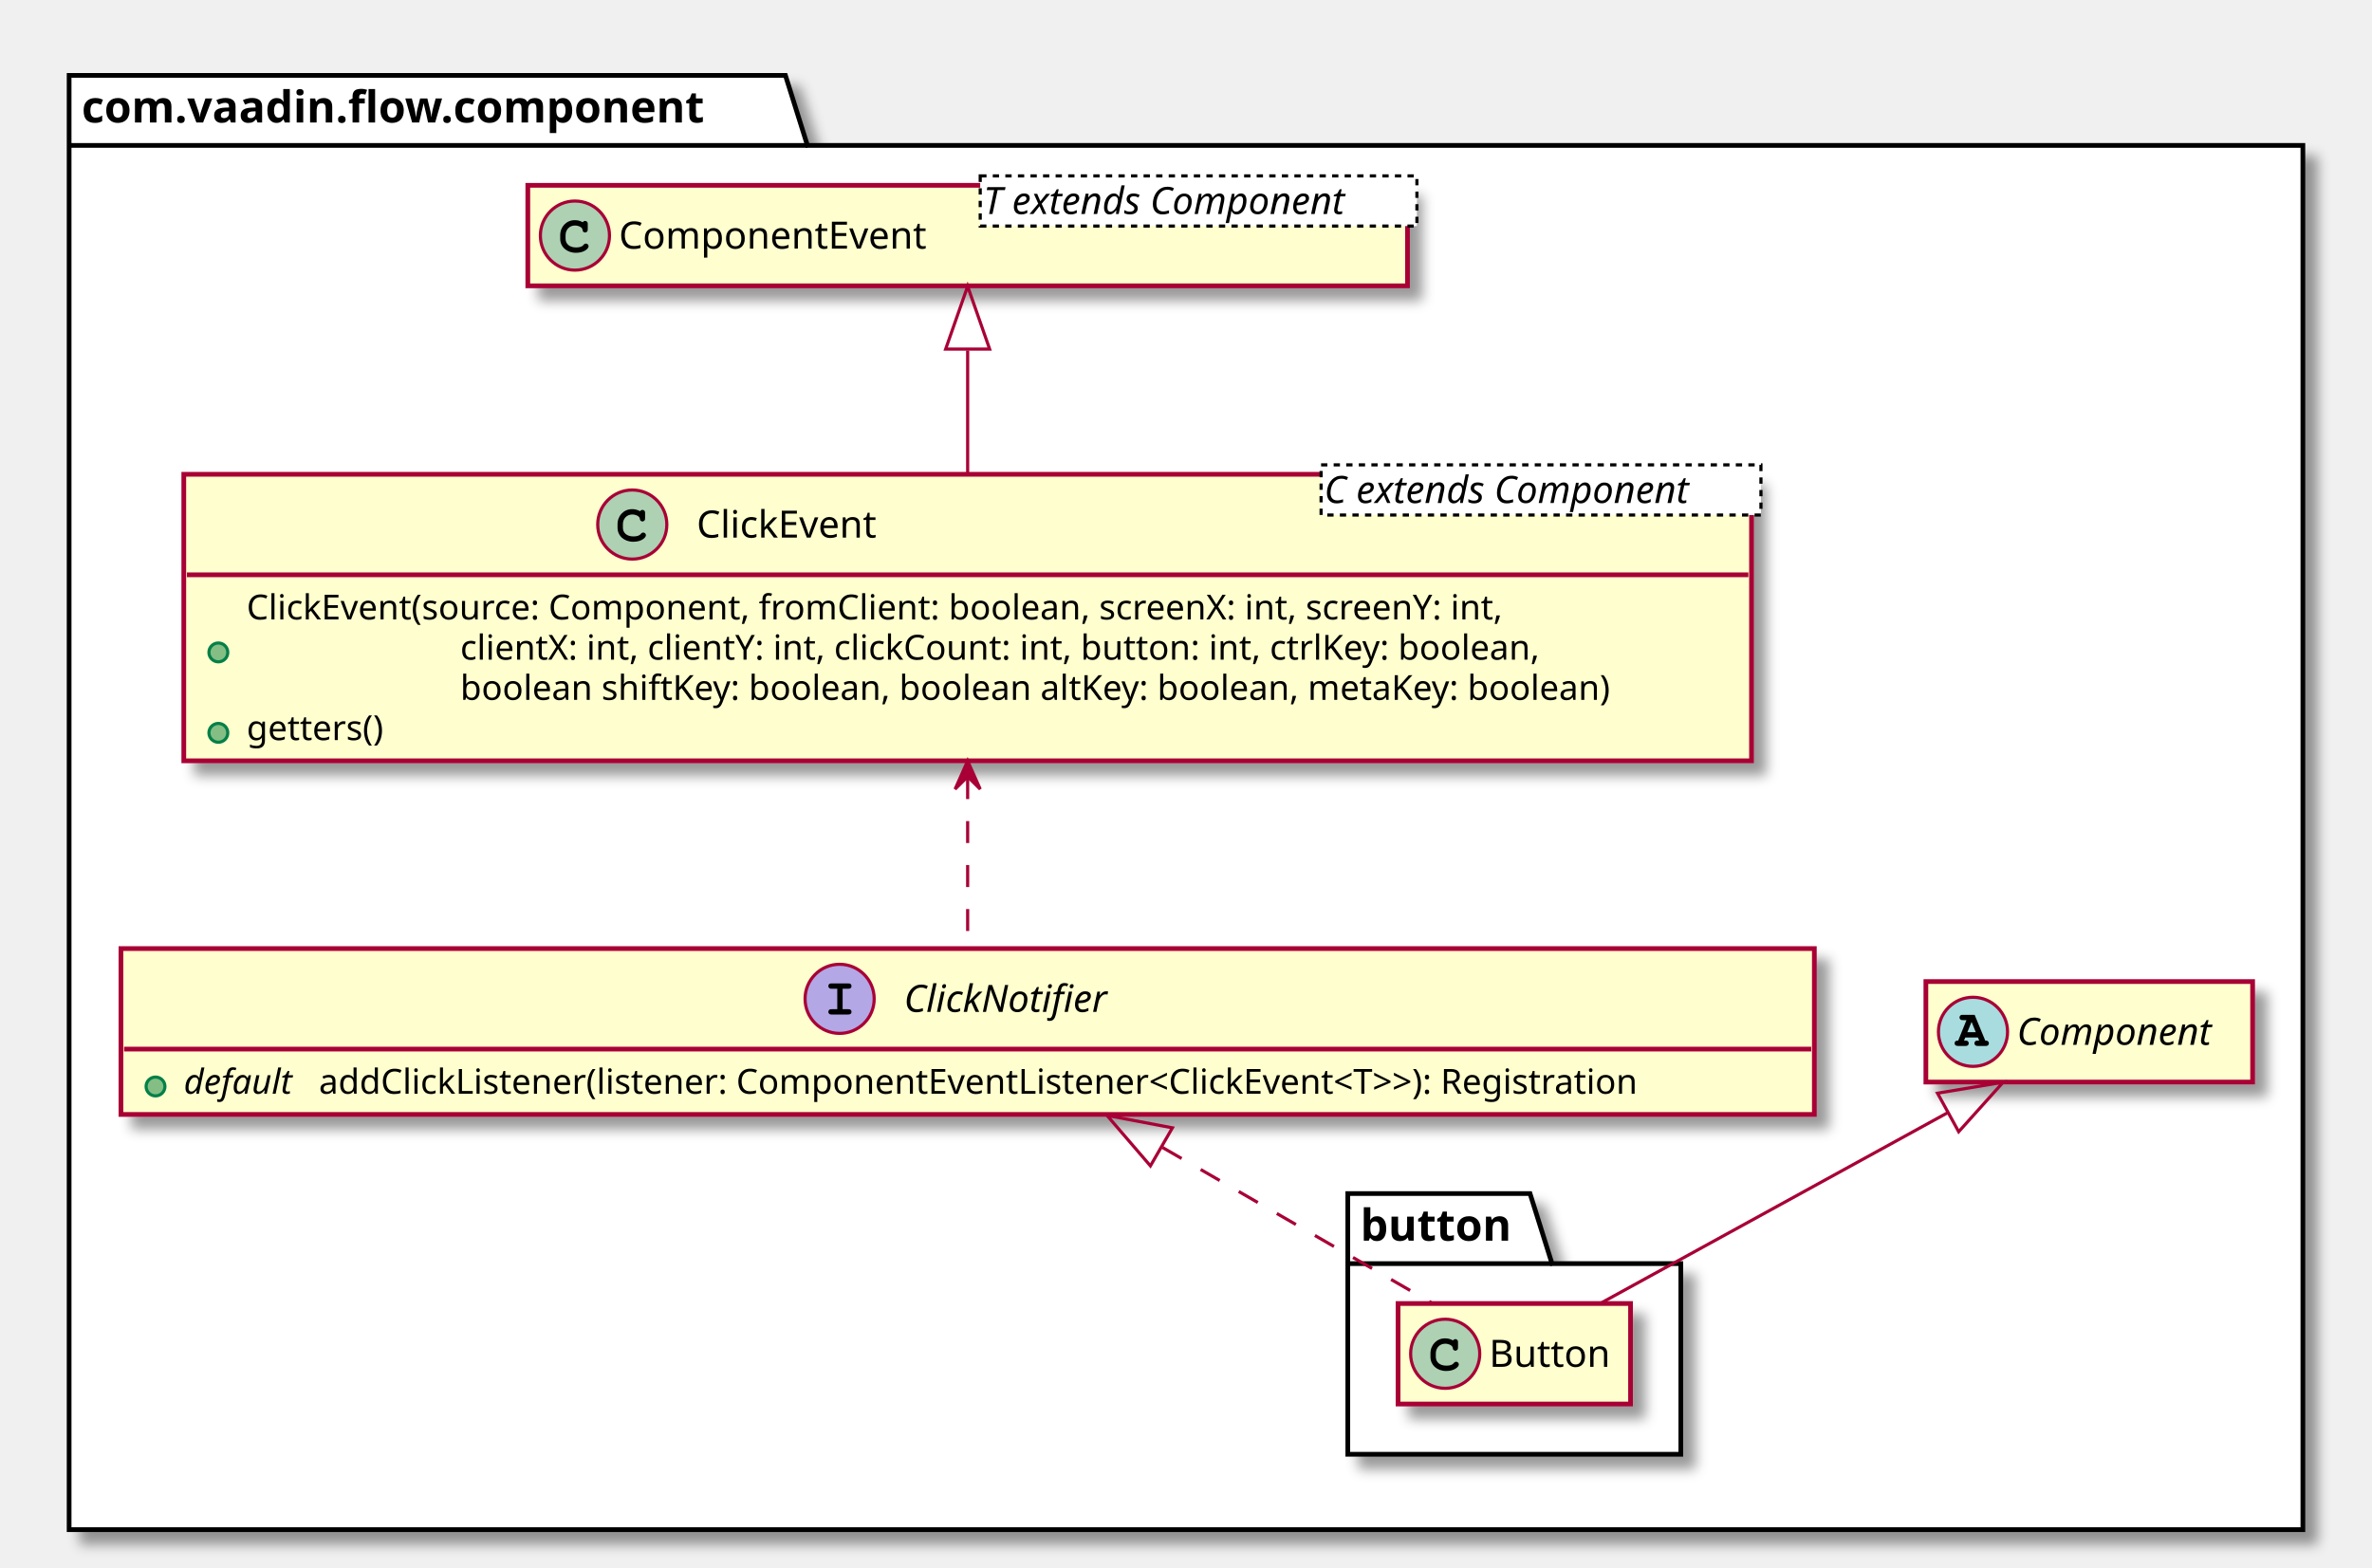
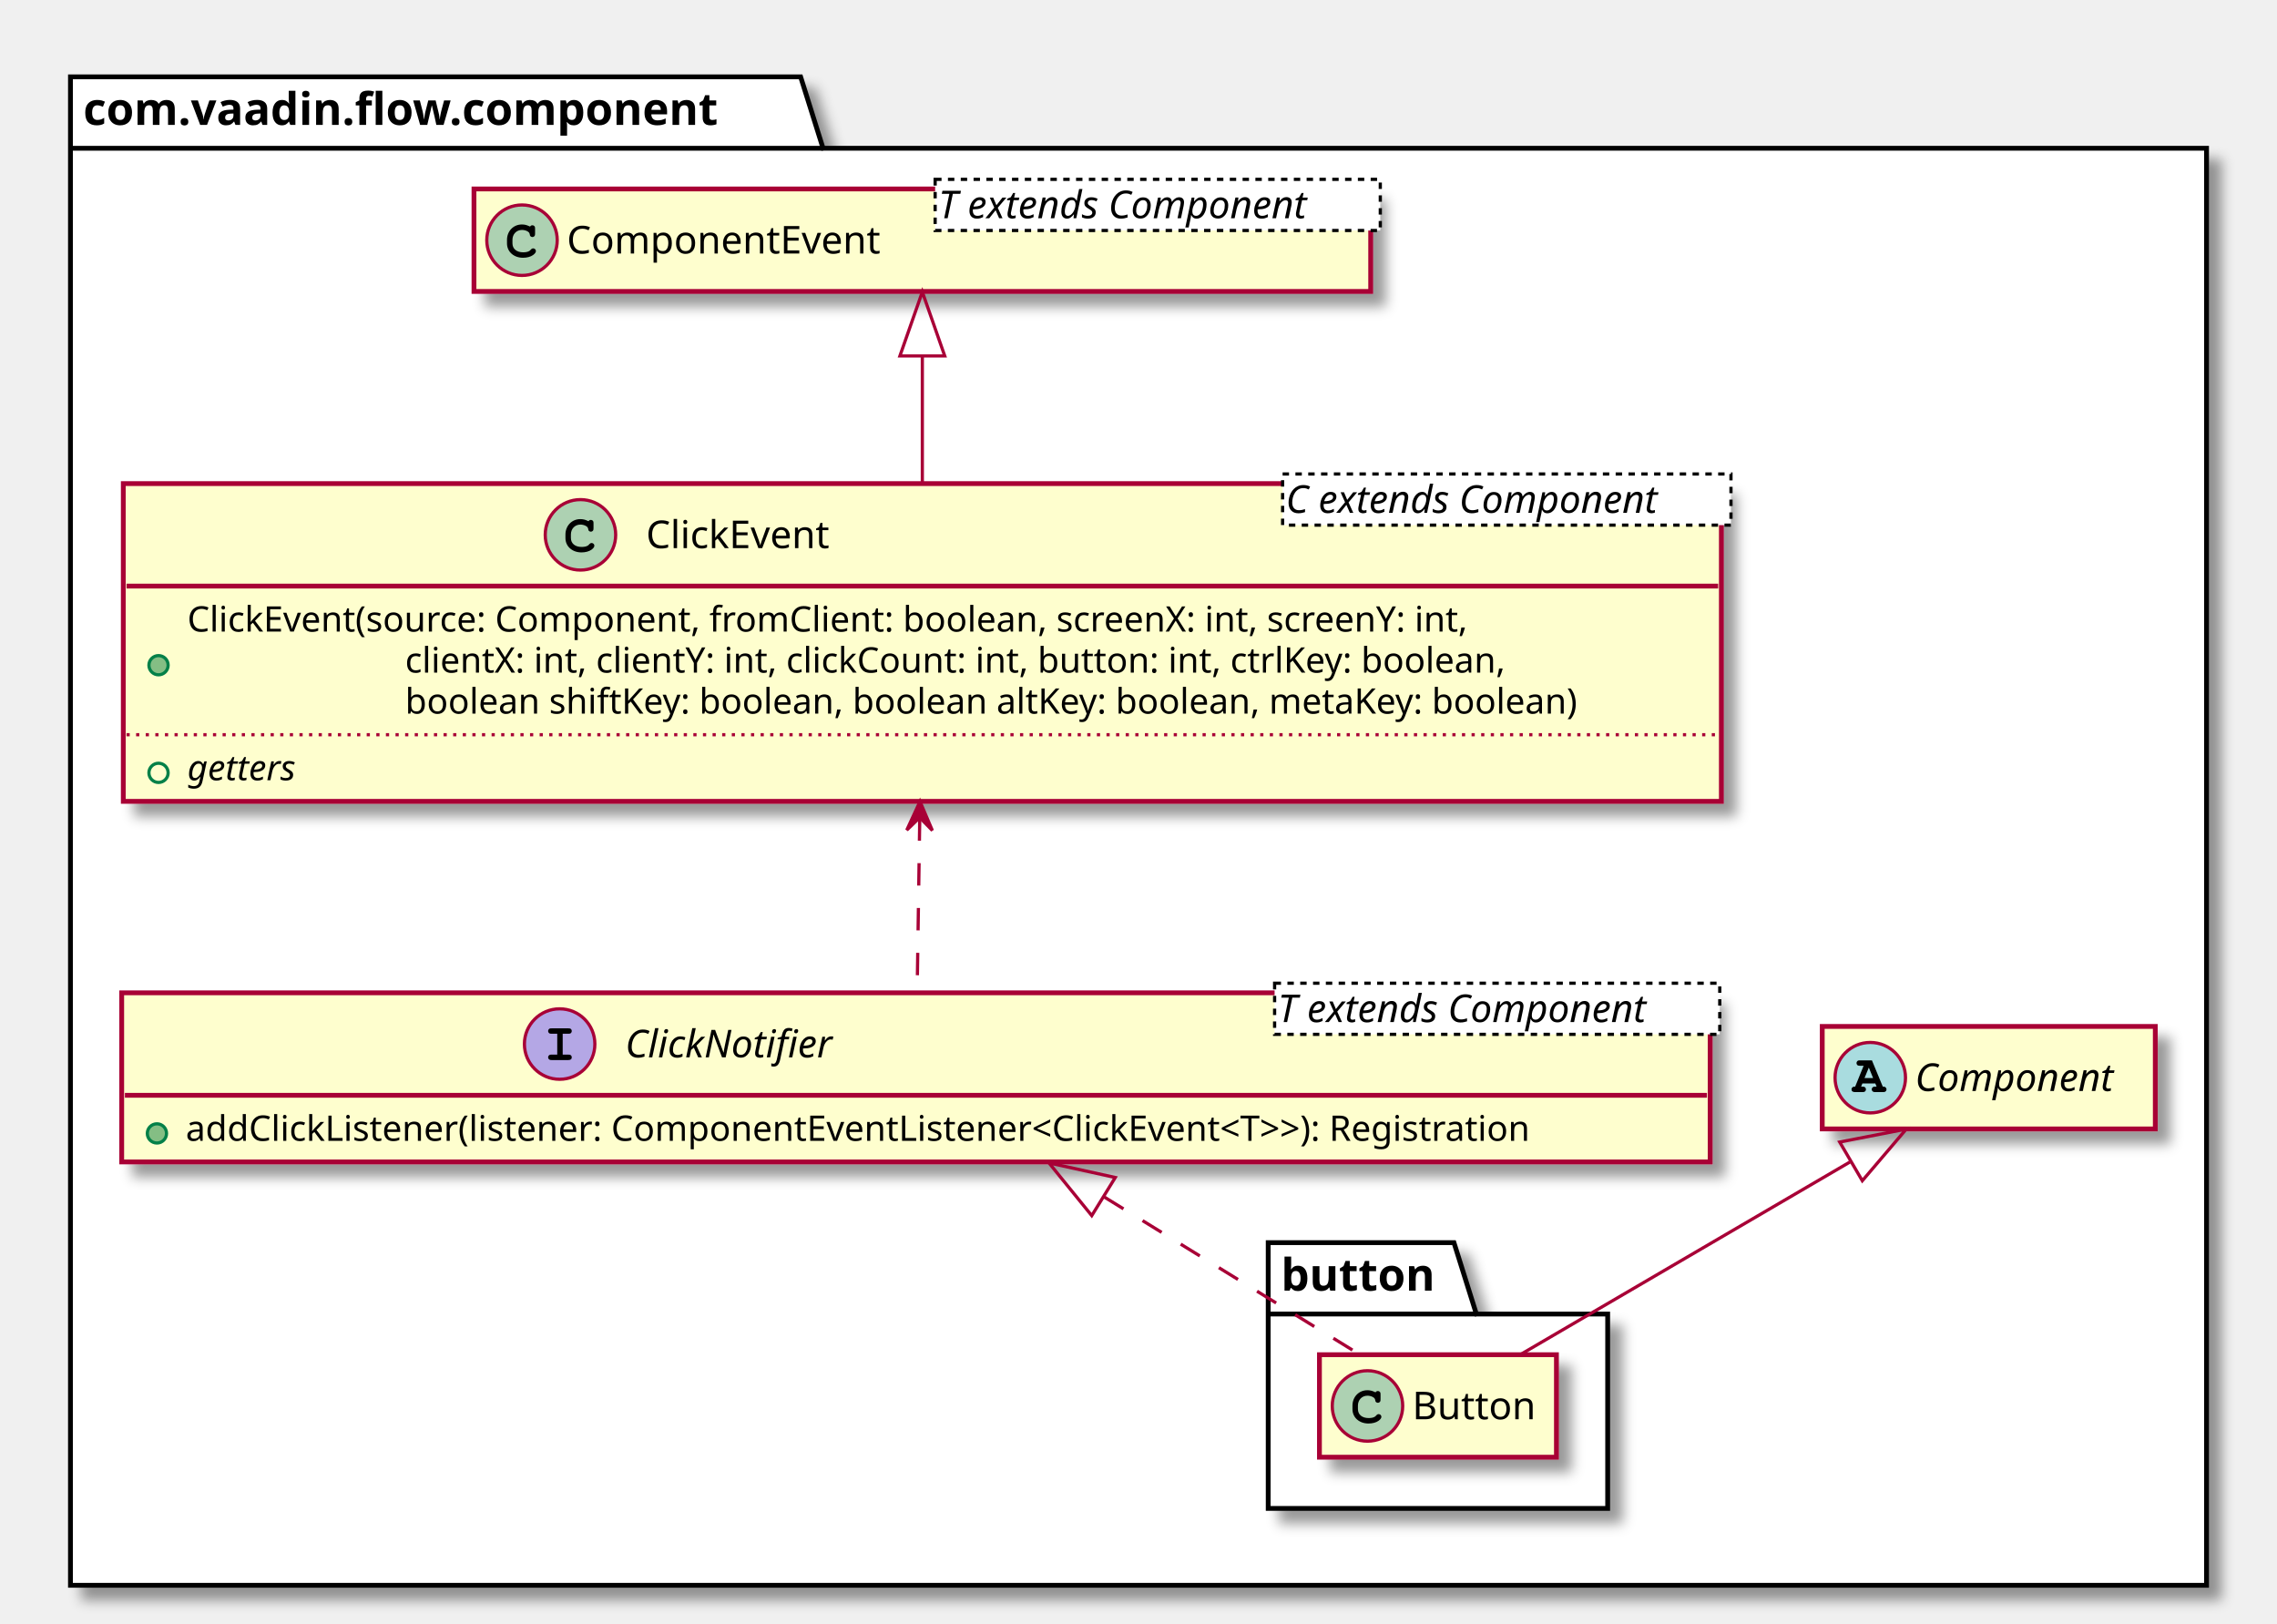
- <svg xmlns="http://www.w3.org/2000/svg" contentScriptType="application/ecmascript" contentStyleType="text/css" height="499px" preserveAspectRatio="xMidYMid" style="width:755px;height:499px;" version="1.1" viewBox="0 0 755 499" width="755px" zoomAndPan="magnify">
+ <svg xmlns="http://www.w3.org/2000/svg" contentScriptType="application/ecmascript" contentStyleType="text/css" height="507px" preserveAspectRatio="none" style="width:711px;height:507px;" version="1.1" viewBox="0 0 711 507" width="711px" zoomAndPan="magnify">
  <defs>
-     <filter height="300%" id="fec6jho8a3yw6" width="300%" x="-1" y="-1">
+     <filter height="300%" id="f1qcn0ubwzv7j1" width="300%" x="-1" y="-1">
      <feGaussianBlur result="blurOut" stdDeviation="2.0" />
      <feColorMatrix in="blurOut" result="blurOut2" type="matrix" values="0 0 0 0 0 0 0 0 0 0 0 0 0 0 0 0 0 0 .4 0" />
      <feOffset dx="4.0" dy="4.0" in="blurOut2" result="blurOut3" />
      <feBlend in="SourceGraphic" in2="blurOut3" mode="normal" />
    </filter>
  </defs>
  <g>
-     <polygon fill="#FFFFFF" filter="url(#fec6jho8a3yw6)" points="22,24,250,24,257,46.297,733,46.297,733,487,22,487,22,24" style="stroke: #000000; stroke-width: 1.5;" />
+     <polygon fill="#FFFFFF" filter="url(#f1qcn0ubwzv7j1)" points="22,24,250,24,257,46.297,689,46.297,689,495,22,495,22,24" style="stroke: #000000; stroke-width: 1.5;" />
    <line style="stroke: #000000; stroke-width: 1.5;" x1="22" x2="257" y1="46.297" y2="46.297" />
    <text fill="#000000" font-family="sans-serif" font-size="14" font-weight="bold" lengthAdjust="spacingAndGlyphs" textLength="222" x="26" y="38.995">com.vaadin.flow.component</text>
-     <polygon fill="#FFFFFF" filter="url(#fec6jho8a3yw6)" points="429,380,487,380,494,402.297,535,402.297,535,463,429,463,429,380" style="stroke: #000000; stroke-width: 1.5;" />
-     <line style="stroke: #000000; stroke-width: 1.5;" x1="429" x2="494" y1="402.297" y2="402.297" />
-     <text fill="#000000" font-family="sans-serif" font-size="14" font-weight="bold" lengthAdjust="spacingAndGlyphs" textLength="52" x="433" y="394.995">button</text>
-     <rect fill="#FEFECE" filter="url(#fec6jho8a3yw6)" height="32" id="Component" style="stroke: #A80036; stroke-width: 1.5;" width="104" x="613" y="312.5" />
-     <ellipse cx="628" cy="328.5" fill="#A9DCDF" rx="11" ry="11" style="stroke: #A80036; stroke-width: 1.0;" />
-     <path d="M629.578,330.312 L625.531,330.312 L625.141,331.297 L625.531,331.297 C625.984,331.297 626.125,331.328 626.297,331.453 C626.516,331.625 626.641,331.875 626.641,332.156 C626.641,332.438 626.5,332.734 626.234,332.875 C626.109,332.969 625.891,333 625.531,333 L623.266,333 C622.516,333 622.141,332.719 622.141,332.156 C622.141,331.859 622.297,331.578 622.547,331.422 C622.703,331.312 622.859,331.297 623.281,331.297 L625.922,324.781 L624.844,324.781 C624.406,324.781 624.234,324.75 624.062,324.641 C623.844,324.469 623.703,324.219 623.703,323.938 C623.703,323.656 623.859,323.375 624.109,323.203 C624.266,323.109 624.391,323.094 624.844,323.094 L628.516,323.094 L631.906,331.297 C632.375,331.297 632.531,331.328 632.703,331.469 C632.922,331.625 633.062,331.875 633.062,332.156 C633.062,332.438 632.906,332.734 632.656,332.875 C632.516,332.969 632.297,333 631.938,333 L629.578,333 C629.156,333 628.953,332.953 628.812,332.828 C628.594,332.672 628.453,332.422 628.453,332.156 C628.453,331.859 628.609,331.578 628.859,331.422 C629.016,331.312 629.125,331.297 629.578,331.297 L629.969,331.297 Z M628.875,328.609 L627.547,325.344 L626.203,328.609 Z " />
-     <text fill="#000000" font-family="sans-serif" font-size="12" font-style="italic" lengthAdjust="spacingAndGlyphs" textLength="72" x="642" y="332.654">Component</text>
-     <rect fill="#FEFECE" filter="url(#fec6jho8a3yw6)" height="32" id="ComponentEvent" style="stroke: #A80036; stroke-width: 1.5;" width="280" x="168" y="59" />
-     <ellipse cx="183" cy="75" fill="#ADD1B2" rx="11" ry="11" style="stroke: #A80036; stroke-width: 1.0;" />
-     <path d="M185.344,70.672 L185.516,70.75 C185.734,70.438 185.938,70.344 186.234,70.344 C186.531,70.344 186.812,70.484 186.969,70.75 C187.062,70.906 187.078,71.031 187.078,71.469 L187.078,72.891 C187.078,73.312 187.047,73.5 186.938,73.656 C186.766,73.875 186.5,74.016 186.234,74.016 C186.016,74.016 185.781,73.906 185.641,73.766 C185.5,73.641 185.469,73.516 185.406,73.109 C185.312,72.703 185.141,72.484 184.656,72.203 C184.188,71.953 183.578,71.797 183,71.797 C181.266,71.797 180.016,73.109 180.016,74.891 L180.016,75.984 C180.016,77.688 181.312,78.781 183.359,78.781 C184.125,78.781 184.812,78.656 185.234,78.391 C185.422,78.297 185.422,78.297 185.875,77.812 C186.062,77.625 186.266,77.547 186.484,77.547 C186.953,77.547 187.344,77.938 187.344,78.391 C187.344,78.781 187.016,79.234 186.438,79.641 C185.688,80.188 184.531,80.484 183.312,80.484 C180.422,80.484 178.312,78.594 178.312,76.016 L178.312,74.891 C178.312,72.172 180.312,70.094 182.938,70.094 C183.812,70.094 184.406,70.234 185.344,70.672 Z " />
-     <text fill="#000000" font-family="sans-serif" font-size="12" lengthAdjust="spacingAndGlyphs" textLength="107" x="197" y="79.154">ComponentEvent</text>
-     <rect fill="#FFFFFF" height="15.969" style="stroke: #000000; stroke-width: 1.0; stroke-dasharray: 2.0,2.0;" width="139" x="312" y="56" />
-     <text fill="#000000" font-family="sans-serif" font-size="12" font-style="italic" lengthAdjust="spacingAndGlyphs" textLength="137" x="313" y="68.139">T extends Component</text>
-     <rect fill="#FEFECE" filter="url(#fec6jho8a3yw6)" height="91.219" id="ClickEvent" style="stroke: #A80036; stroke-width: 1.5;" width="499" x="58.5" y="151" />
-     <ellipse cx="201.25" cy="167" fill="#ADD1B2" rx="11" ry="11" style="stroke: #A80036; stroke-width: 1.0;" />
-     <path d="M203.594,162.672 L203.766,162.75 C203.984,162.438 204.188,162.344 204.484,162.344 C204.781,162.344 205.062,162.484 205.219,162.75 C205.312,162.906 205.328,163.031 205.328,163.469 L205.328,164.891 C205.328,165.312 205.297,165.5 205.188,165.656 C205.016,165.875 204.75,166.016 204.484,166.016 C204.266,166.016 204.031,165.906 203.891,165.766 C203.75,165.641 203.719,165.516 203.656,165.109 C203.562,164.703 203.391,164.484 202.906,164.203 C202.438,163.953 201.828,163.797 201.25,163.797 C199.516,163.797 198.266,165.109 198.266,166.891 L198.266,167.984 C198.266,169.688 199.562,170.781 201.609,170.781 C202.375,170.781 203.062,170.656 203.484,170.391 C203.672,170.297 203.672,170.297 204.125,169.812 C204.312,169.625 204.516,169.547 204.734,169.547 C205.203,169.547 205.594,169.938 205.594,170.391 C205.594,170.781 205.266,171.234 204.688,171.641 C203.938,172.188 202.781,172.484 201.562,172.484 C198.672,172.484 196.562,170.594 196.562,168.016 L196.562,166.891 C196.562,164.172 198.562,162.094 201.188,162.094 C202.062,162.094 202.656,162.234 203.594,162.672 Z " />
-     <text fill="#000000" font-family="sans-serif" font-size="12" lengthAdjust="spacingAndGlyphs" textLength="63" x="221.75" y="171.154">ClickEvent</text>
-     <rect fill="#FFFFFF" height="15.969" style="stroke: #000000; stroke-width: 1.0; stroke-dasharray: 2.0,2.0;" width="140" x="420.5" y="148" />
-     <text fill="#000000" font-family="sans-serif" font-size="12" font-style="italic" lengthAdjust="spacingAndGlyphs" textLength="138" x="421.5" y="160.139">C extends Component</text>
-     <line style="stroke: #A80036; stroke-width: 1.5;" x1="59.5" x2="556.5" y1="183" y2="183" />
-     <ellipse cx="69.5" cy="207.707" fill="#84BE84" rx="3" ry="3" style="stroke: #038048; stroke-width: 1.0;" />
-     <text fill="#000000" font-family="sans-serif" font-size="11" lengthAdjust="spacingAndGlyphs" textLength="449" x="78.5" y="197.21">ClickEvent(source: Component, fromClient: boolean, screenX: int, screenY: int,</text>
-     <text fill="#000000" font-family="sans-serif" font-size="11" lengthAdjust="spacingAndGlyphs" textLength="382" x="146.5" y="210.015">clientX: int, clientY: int, clickCount: int, button: int, ctrlKey: boolean,</text>
-     <text fill="#000000" font-family="sans-serif" font-size="11" lengthAdjust="spacingAndGlyphs" textLength="405" x="146.5" y="222.82">boolean shiftKey: boolean, boolean altKey: boolean, metaKey: boolean)</text>
-     <ellipse cx="69.5" cy="233.316" fill="#84BE84" rx="3" ry="3" style="stroke: #038048; stroke-width: 1.0;" />
-     <text fill="#000000" font-family="sans-serif" font-size="11" lengthAdjust="spacingAndGlyphs" textLength="49" x="78.5" y="235.625">getters()</text>
-     <rect fill="#FEFECE" filter="url(#fec6jho8a3yw6)" height="52.805" id="ClickNotifier" style="stroke: #A80036; stroke-width: 1.5;" width="539" x="38.5" y="302" />
-     <ellipse cx="267.25" cy="318" fill="#B4A7E5" rx="11" ry="11" style="stroke: #A80036; stroke-width: 1.0;" />
-     <path d="M268.203,314.781 L268.203,321.297 L269.922,321.297 C270.375,321.297 270.516,321.328 270.688,321.453 C270.922,321.625 271.031,321.875 271.031,322.156 C271.031,322.719 270.672,323 269.922,323 L264.781,323 C264.375,323 264.172,322.953 264.016,322.828 C263.797,322.672 263.656,322.406 263.656,322.156 C263.656,321.859 263.812,321.578 264.062,321.422 C264.219,321.312 264.344,321.297 264.781,321.297 L266.5,321.297 L266.5,314.781 L264.781,314.781 C264.359,314.781 264.172,314.75 264.016,314.641 C263.797,314.469 263.656,314.219 263.656,313.938 C263.656,313.656 263.812,313.359 264.062,313.203 C264.219,313.109 264.344,313.094 264.781,313.094 L269.922,313.094 C270.375,313.094 270.516,313.125 270.688,313.234 C270.922,313.406 271.031,313.672 271.031,313.938 C271.031,314.234 270.891,314.516 270.625,314.672 C270.5,314.75 270.312,314.781 269.922,314.781 Z " />
-     <text fill="#000000" font-family="sans-serif" font-size="12" font-style="italic" lengthAdjust="spacingAndGlyphs" textLength="73" x="287.75" y="322.154">ClickNotifier</text>
-     <line style="stroke: #A80036; stroke-width: 1.5;" x1="39.5" x2="576.5" y1="334" y2="334" />
-     <ellipse cx="49.5" cy="345.902" fill="#84BE84" rx="3" ry="3" style="stroke: #038048; stroke-width: 1.0;" />
-     <text fill="#000000" font-family="sans-serif" font-size="11" font-style="italic" lengthAdjust="spacingAndGlyphs" textLength="39" x="58.5" y="348.21">default</text>
-     <text fill="#000000" font-family="sans-serif" font-size="11" lengthAdjust="spacingAndGlyphs" textLength="470" x="101.5" y="348.21">addClickListener(listener: ComponentEventListener&lt;ClickEvent&lt;T&gt;&gt;): Registration</text>
-     <rect fill="#FEFECE" filter="url(#fec6jho8a3yw6)" height="32" id="Button" style="stroke: #A80036; stroke-width: 1.5;" width="74" x="445" y="415" />
-     <ellipse cx="460" cy="431" fill="#ADD1B2" rx="11" ry="11" style="stroke: #A80036; stroke-width: 1.0;" />
-     <path d="M462.344,426.672 L462.516,426.75 C462.734,426.438 462.938,426.344 463.234,426.344 C463.531,426.344 463.812,426.484 463.969,426.75 C464.062,426.906 464.078,427.031 464.078,427.469 L464.078,428.891 C464.078,429.312 464.047,429.5 463.938,429.656 C463.766,429.875 463.5,430.016 463.234,430.016 C463.016,430.016 462.781,429.906 462.641,429.766 C462.5,429.641 462.469,429.516 462.406,429.109 C462.312,428.703 462.141,428.484 461.656,428.203 C461.188,427.953 460.578,427.797 460,427.797 C458.266,427.797 457.016,429.109 457.016,430.891 L457.016,431.984 C457.016,433.688 458.312,434.781 460.359,434.781 C461.125,434.781 461.812,434.656 462.234,434.391 C462.422,434.297 462.422,434.297 462.875,433.812 C463.062,433.625 463.266,433.547 463.484,433.547 C463.953,433.547 464.344,433.938 464.344,434.391 C464.344,434.781 464.016,435.234 463.438,435.641 C462.688,436.188 461.531,436.484 460.312,436.484 C457.422,436.484 455.312,434.594 455.312,432.016 L455.312,430.891 C455.312,428.172 457.312,426.094 459.938,426.094 C460.812,426.094 461.406,426.234 462.344,426.672 Z " />
-     <text fill="#000000" font-family="sans-serif" font-size="12" lengthAdjust="spacingAndGlyphs" textLength="42" x="474" y="435.154">Button</text>
-     <path d="M308,111.569 C308,123.925 308,137.94 308,150.93 " fill="none" id="ComponentEvent-ClickEvent" style="stroke: #A80036; stroke-width: 1.0;" />
-     <polygon fill="none" points="301,111.135,308,91.135,315,111.135,301,111.135" style="stroke: #A80036; stroke-width: 1.0;" />
-     <path d="M619.828,354.308 C585.282,373.28 538.767,398.824 509.584,414.851 " fill="none" id="Component-Button" style="stroke: #A80036; stroke-width: 1.0;" />
-     <polygon fill="none" points="616.703,348.038,637.603,344.546,623.442,360.309,616.703,348.038" style="stroke: #A80036; stroke-width: 1.0;" />
-     <path d="M370.043,365.335 C399.531,382.367 433.198,401.813 455.847,414.894 " fill="none" id="ClickNotifier-Button" style="stroke: #A80036; stroke-width: 1.0; stroke-dasharray: 7.0,7.0;" />
-     <polygon fill="none" points="366.175,371.185,352.358,355.12,373.178,359.062,366.175,371.185" style="stroke: #A80036; stroke-width: 1.0;" />
-     <path d="M308,247.408 C308,265.916 308,286.152 308,301.653 " fill="none" id="ClickEvent-ClickNotifier" style="stroke: #A80036; stroke-width: 1.0; stroke-dasharray: 7.0,7.0;" />
-     <polygon fill="#A80036" points="308,242.239,304,251.239,308,247.239,312,251.239,308,242.239" style="stroke: #A80036; stroke-width: 1.0;" />
+     <polygon fill="#FFFFFF" filter="url(#f1qcn0ubwzv7j1)" points="396,388,454,388,461,410.297,502,410.297,502,471,396,471,396,388" style="stroke: #000000; stroke-width: 1.5;" />
+     <line style="stroke: #000000; stroke-width: 1.5;" x1="396" x2="461" y1="410.297" y2="410.297" />
+     <text fill="#000000" font-family="sans-serif" font-size="14" font-weight="bold" lengthAdjust="spacingAndGlyphs" textLength="52" x="400" y="402.995">button</text>
+     <rect fill="#FEFECE" filter="url(#f1qcn0ubwzv7j1)" height="32" id="Component" style="stroke: #A80036; stroke-width: 1.5;" width="104" x="569" y="320.5" />
+     <ellipse cx="584" cy="336.5" fill="#A9DCDF" rx="11" ry="11" style="stroke: #A80036; stroke-width: 1.0;" />
+     <path d="M585.578,338.312 L581.531,338.312 L581.141,339.297 L581.531,339.297 C581.984,339.297 582.125,339.328 582.297,339.453 C582.516,339.625 582.641,339.875 582.641,340.156 C582.641,340.438 582.5,340.734 582.234,340.875 C582.109,340.969 581.891,341 581.531,341 L579.266,341 C578.516,341 578.141,340.719 578.141,340.156 C578.141,339.859 578.297,339.578 578.547,339.422 C578.703,339.312 578.859,339.297 579.281,339.297 L581.922,332.781 L580.844,332.781 C580.406,332.781 580.234,332.75 580.062,332.641 C579.844,332.469 579.703,332.219 579.703,331.938 C579.703,331.656 579.859,331.375 580.109,331.203 C580.266,331.109 580.391,331.094 580.844,331.094 L584.516,331.094 L587.906,339.297 C588.375,339.297 588.531,339.328 588.703,339.469 C588.922,339.625 589.062,339.875 589.062,340.156 C589.062,340.438 588.906,340.734 588.656,340.875 C588.516,340.969 588.297,341 587.938,341 L585.578,341 C585.156,341 584.953,340.953 584.812,340.828 C584.594,340.672 584.453,340.422 584.453,340.156 C584.453,339.859 584.609,339.578 584.859,339.422 C585.016,339.312 585.125,339.297 585.578,339.297 L585.969,339.297 Z M584.875,336.609 L583.547,333.344 L582.203,336.609 Z " />
+     <text fill="#000000" font-family="sans-serif" font-size="12" font-style="italic" lengthAdjust="spacingAndGlyphs" textLength="72" x="598" y="340.654">Component</text>
+     <rect fill="#FEFECE" filter="url(#f1qcn0ubwzv7j1)" height="32" id="ComponentEvent" style="stroke: #A80036; stroke-width: 1.5;" width="280" x="148" y="59" />
+     <ellipse cx="163" cy="75" fill="#ADD1B2" rx="11" ry="11" style="stroke: #A80036; stroke-width: 1.0;" />
+     <path d="M165.344,70.672 L165.516,70.75 C165.734,70.438 165.938,70.344 166.234,70.344 C166.531,70.344 166.812,70.484 166.969,70.75 C167.062,70.906 167.078,71.031 167.078,71.469 L167.078,72.891 C167.078,73.312 167.047,73.5 166.938,73.656 C166.766,73.875 166.5,74.016 166.234,74.016 C166.016,74.016 165.781,73.906 165.641,73.766 C165.5,73.641 165.469,73.516 165.406,73.109 C165.312,72.703 165.141,72.484 164.656,72.203 C164.188,71.953 163.578,71.797 163,71.797 C161.266,71.797 160.016,73.109 160.016,74.891 L160.016,75.984 C160.016,77.688 161.312,78.781 163.359,78.781 C164.125,78.781 164.812,78.656 165.234,78.391 C165.422,78.297 165.422,78.297 165.875,77.812 C166.062,77.625 166.266,77.547 166.484,77.547 C166.953,77.547 167.344,77.938 167.344,78.391 C167.344,78.781 167.016,79.234 166.438,79.641 C165.688,80.188 164.531,80.484 163.312,80.484 C160.422,80.484 158.312,78.594 158.312,76.016 L158.312,74.891 C158.312,72.172 160.312,70.094 162.938,70.094 C163.812,70.094 164.406,70.234 165.344,70.672 Z " />
+     <text fill="#000000" font-family="sans-serif" font-size="12" lengthAdjust="spacingAndGlyphs" textLength="107" x="177" y="79.154">ComponentEvent</text>
+     <rect fill="#FFFFFF" height="15.969" style="stroke: #000000; stroke-width: 1.0; stroke-dasharray: 2.0,2.0;" width="139" x="292" y="56" />
+     <text fill="#000000" font-family="sans-serif" font-size="12" font-style="italic" lengthAdjust="spacingAndGlyphs" textLength="137" x="293" y="68.139">T extends Component</text>
+     <rect fill="#FEFECE" filter="url(#f1qcn0ubwzv7j1)" height="99.219" id="ClickEvent" style="stroke: #A80036; stroke-width: 1.5;" width="499" x="38.5" y="151" />
+     <ellipse cx="181.25" cy="167" fill="#ADD1B2" rx="11" ry="11" style="stroke: #A80036; stroke-width: 1.0;" />
+     <path d="M183.594,162.672 L183.766,162.75 C183.984,162.438 184.188,162.344 184.484,162.344 C184.781,162.344 185.062,162.484 185.219,162.75 C185.312,162.906 185.328,163.031 185.328,163.469 L185.328,164.891 C185.328,165.312 185.297,165.5 185.188,165.656 C185.016,165.875 184.75,166.016 184.484,166.016 C184.266,166.016 184.031,165.906 183.891,165.766 C183.75,165.641 183.719,165.516 183.656,165.109 C183.562,164.703 183.391,164.484 182.906,164.203 C182.438,163.953 181.828,163.797 181.25,163.797 C179.516,163.797 178.266,165.109 178.266,166.891 L178.266,167.984 C178.266,169.688 179.562,170.781 181.609,170.781 C182.375,170.781 183.062,170.656 183.484,170.391 C183.672,170.297 183.672,170.297 184.125,169.812 C184.312,169.625 184.516,169.547 184.734,169.547 C185.203,169.547 185.594,169.938 185.594,170.391 C185.594,170.781 185.266,171.234 184.688,171.641 C183.938,172.188 182.781,172.484 181.562,172.484 C178.672,172.484 176.562,170.594 176.562,168.016 L176.562,166.891 C176.562,164.172 178.562,162.094 181.188,162.094 C182.062,162.094 182.656,162.234 183.594,162.672 Z " />
+     <text fill="#000000" font-family="sans-serif" font-size="12" lengthAdjust="spacingAndGlyphs" textLength="63" x="201.75" y="171.154">ClickEvent</text>
+     <rect fill="#FFFFFF" height="15.969" style="stroke: #000000; stroke-width: 1.0; stroke-dasharray: 2.0,2.0;" width="140" x="400.5" y="148" />
+     <text fill="#000000" font-family="sans-serif" font-size="12" font-style="italic" lengthAdjust="spacingAndGlyphs" textLength="138" x="401.5" y="160.139">C extends Component</text>
+     <line style="stroke: #A80036; stroke-width: 1.5;" x1="39.5" x2="536.5" y1="183" y2="183" />
+     <ellipse cx="49.5" cy="207.707" fill="#84BE84" rx="3" ry="3" style="stroke: #038048; stroke-width: 1.0;" />
+     <text fill="#000000" font-family="sans-serif" font-size="11" lengthAdjust="spacingAndGlyphs" textLength="449" x="58.5" y="197.21">ClickEvent(source: Component, fromClient: boolean, screenX: int, screenY: int,</text>
+     <text fill="#000000" font-family="sans-serif" font-size="11" lengthAdjust="spacingAndGlyphs" textLength="382" x="126.5" y="210.015">clientX: int, clientY: int, clickCount: int, button: int, ctrlKey: boolean,</text>
+     <text fill="#000000" font-family="sans-serif" font-size="11" lengthAdjust="spacingAndGlyphs" textLength="405" x="126.5" y="222.82">boolean shiftKey: boolean, boolean altKey: boolean, metaKey: boolean)</text>
+     <line style="stroke: #A80036; stroke-width: 1.0; stroke-dasharray: 1.0,2.0;" x1="39.5" x2="536.5" y1="229.414" y2="229.414" />
+     <ellipse cx="49.5" cy="241.316" fill="none" rx="3" ry="3" style="stroke: #038048; stroke-width: 1.0;" />
+     <text fill="#000000" font-family="sans-serif" font-size="11" font-style="italic" lengthAdjust="spacingAndGlyphs" textLength="40" x="58.5" y="243.625">getters</text>
+     <rect fill="#FEFECE" filter="url(#f1qcn0ubwzv7j1)" height="52.805" id="ClickNotifier" style="stroke: #A80036; stroke-width: 1.5;" width="496" x="38" y="310" />
+     <ellipse cx="174.75" cy="326" fill="#B4A7E5" rx="11" ry="11" style="stroke: #A80036; stroke-width: 1.0;" />
+     <path d="M175.703,322.781 L175.703,329.297 L177.422,329.297 C177.875,329.297 178.016,329.328 178.188,329.453 C178.422,329.625 178.531,329.875 178.531,330.156 C178.531,330.719 178.172,331 177.422,331 L172.281,331 C171.875,331 171.672,330.953 171.516,330.828 C171.297,330.672 171.156,330.406 171.156,330.156 C171.156,329.859 171.312,329.578 171.562,329.422 C171.719,329.312 171.844,329.297 172.281,329.297 L174,329.297 L174,322.781 L172.281,322.781 C171.859,322.781 171.672,322.75 171.516,322.641 C171.297,322.469 171.156,322.219 171.156,321.938 C171.156,321.656 171.312,321.359 171.562,321.203 C171.719,321.109 171.844,321.094 172.281,321.094 L177.422,321.094 C177.875,321.094 178.016,321.125 178.188,321.234 C178.422,321.406 178.531,321.672 178.531,321.938 C178.531,322.234 178.391,322.516 178.125,322.672 C178,322.75 177.812,322.781 177.422,322.781 Z " />
+     <text fill="#000000" font-family="sans-serif" font-size="12" font-style="italic" lengthAdjust="spacingAndGlyphs" textLength="73" x="195.25" y="330.154">ClickNotifier</text>
+     <rect fill="#FFFFFF" height="15.969" style="stroke: #000000; stroke-width: 1.0; stroke-dasharray: 2.0,2.0;" width="139" x="398" y="307" />
+     <text fill="#000000" font-family="sans-serif" font-size="12" font-style="italic" lengthAdjust="spacingAndGlyphs" textLength="137" x="399" y="319.139">T extends Component</text>
+     <line style="stroke: #A80036; stroke-width: 1.5;" x1="39" x2="533" y1="342" y2="342" />
+     <ellipse cx="49" cy="353.902" fill="#84BE84" rx="3" ry="3" style="stroke: #038048; stroke-width: 1.0;" />
+     <text fill="#000000" font-family="sans-serif" font-size="11" lengthAdjust="spacingAndGlyphs" textLength="470" x="58" y="356.21">addClickListener(listener: ComponentEventListener&lt;ClickEvent&lt;T&gt;&gt;): Registration</text>
+     <rect fill="#FEFECE" filter="url(#f1qcn0ubwzv7j1)" height="32" id="Button" style="stroke: #A80036; stroke-width: 1.5;" width="74" x="412" y="423" />
+     <ellipse cx="427" cy="439" fill="#ADD1B2" rx="11" ry="11" style="stroke: #A80036; stroke-width: 1.0;" />
+     <path d="M429.344,434.672 L429.516,434.75 C429.734,434.438 429.938,434.344 430.234,434.344 C430.531,434.344 430.812,434.484 430.969,434.75 C431.062,434.906 431.078,435.031 431.078,435.469 L431.078,436.891 C431.078,437.312 431.047,437.5 430.938,437.656 C430.766,437.875 430.5,438.016 430.234,438.016 C430.016,438.016 429.781,437.906 429.641,437.766 C429.5,437.641 429.469,437.516 429.406,437.109 C429.312,436.703 429.141,436.484 428.656,436.203 C428.188,435.953 427.578,435.797 427,435.797 C425.266,435.797 424.016,437.109 424.016,438.891 L424.016,439.984 C424.016,441.688 425.312,442.781 427.359,442.781 C428.125,442.781 428.812,442.656 429.234,442.391 C429.422,442.297 429.422,442.297 429.875,441.812 C430.062,441.625 430.266,441.547 430.484,441.547 C430.953,441.547 431.344,441.938 431.344,442.391 C431.344,442.781 431.016,443.234 430.438,443.641 C429.688,444.188 428.531,444.484 427.312,444.484 C424.422,444.484 422.312,442.594 422.312,440.016 L422.312,438.891 C422.312,436.172 424.312,434.094 426.938,434.094 C427.812,434.094 428.406,434.234 429.344,434.672 Z " />
+     <text fill="#000000" font-family="sans-serif" font-size="12" lengthAdjust="spacingAndGlyphs" textLength="42" x="441" y="443.154">Button</text>
+     <path d="M288,111.418 C288,123.702 288,137.695 288,150.856 " fill="none" id="ComponentEvent-ClickEvent" style="stroke: #A80036; stroke-width: 1.0;" />
+     <polygon fill="none" points="281,111.144,288,91.144,295,111.143,281,111.144" style="stroke: #A80036; stroke-width: 1.0;" />
+     <path d="M577.639,362.836 C545.265,381.752 502.101,406.973 474.926,422.851 " fill="none" id="Component-Button" style="stroke: #A80036; stroke-width: 1.0;" />
+     <polygon fill="none" points="574.45,356.592,595.25,352.546,581.513,368.68,574.45,356.592" style="stroke: #A80036; stroke-width: 1.0;" />
+     <path d="M344.848,373.783 C372.194,390.644 403.236,409.783 424.263,422.748 " fill="none" id="ClickNotifier-Button" style="stroke: #A80036; stroke-width: 1.0; stroke-dasharray: 7.0,7.0;" />
+     <polygon fill="none" points="340.904,379.575,327.554,363.12,348.252,367.659,340.904,379.575" style="stroke: #A80036; stroke-width: 1.0;" />
+     <path d="M287.194,255.513 C286.913,274.303 286.612,294.51 286.382,309.912 " fill="none" id="ClickEvent-ClickNotifier" style="stroke: #A80036; stroke-width: 1.0; stroke-dasharray: 7.0,7.0;" />
+     <polygon fill="#A80036" points="287.272,250.256,283.136,259.194,287.196,255.255,291.135,259.315,287.272,250.256" style="stroke: #A80036; stroke-width: 1.0;" />
  </g>
</svg>
